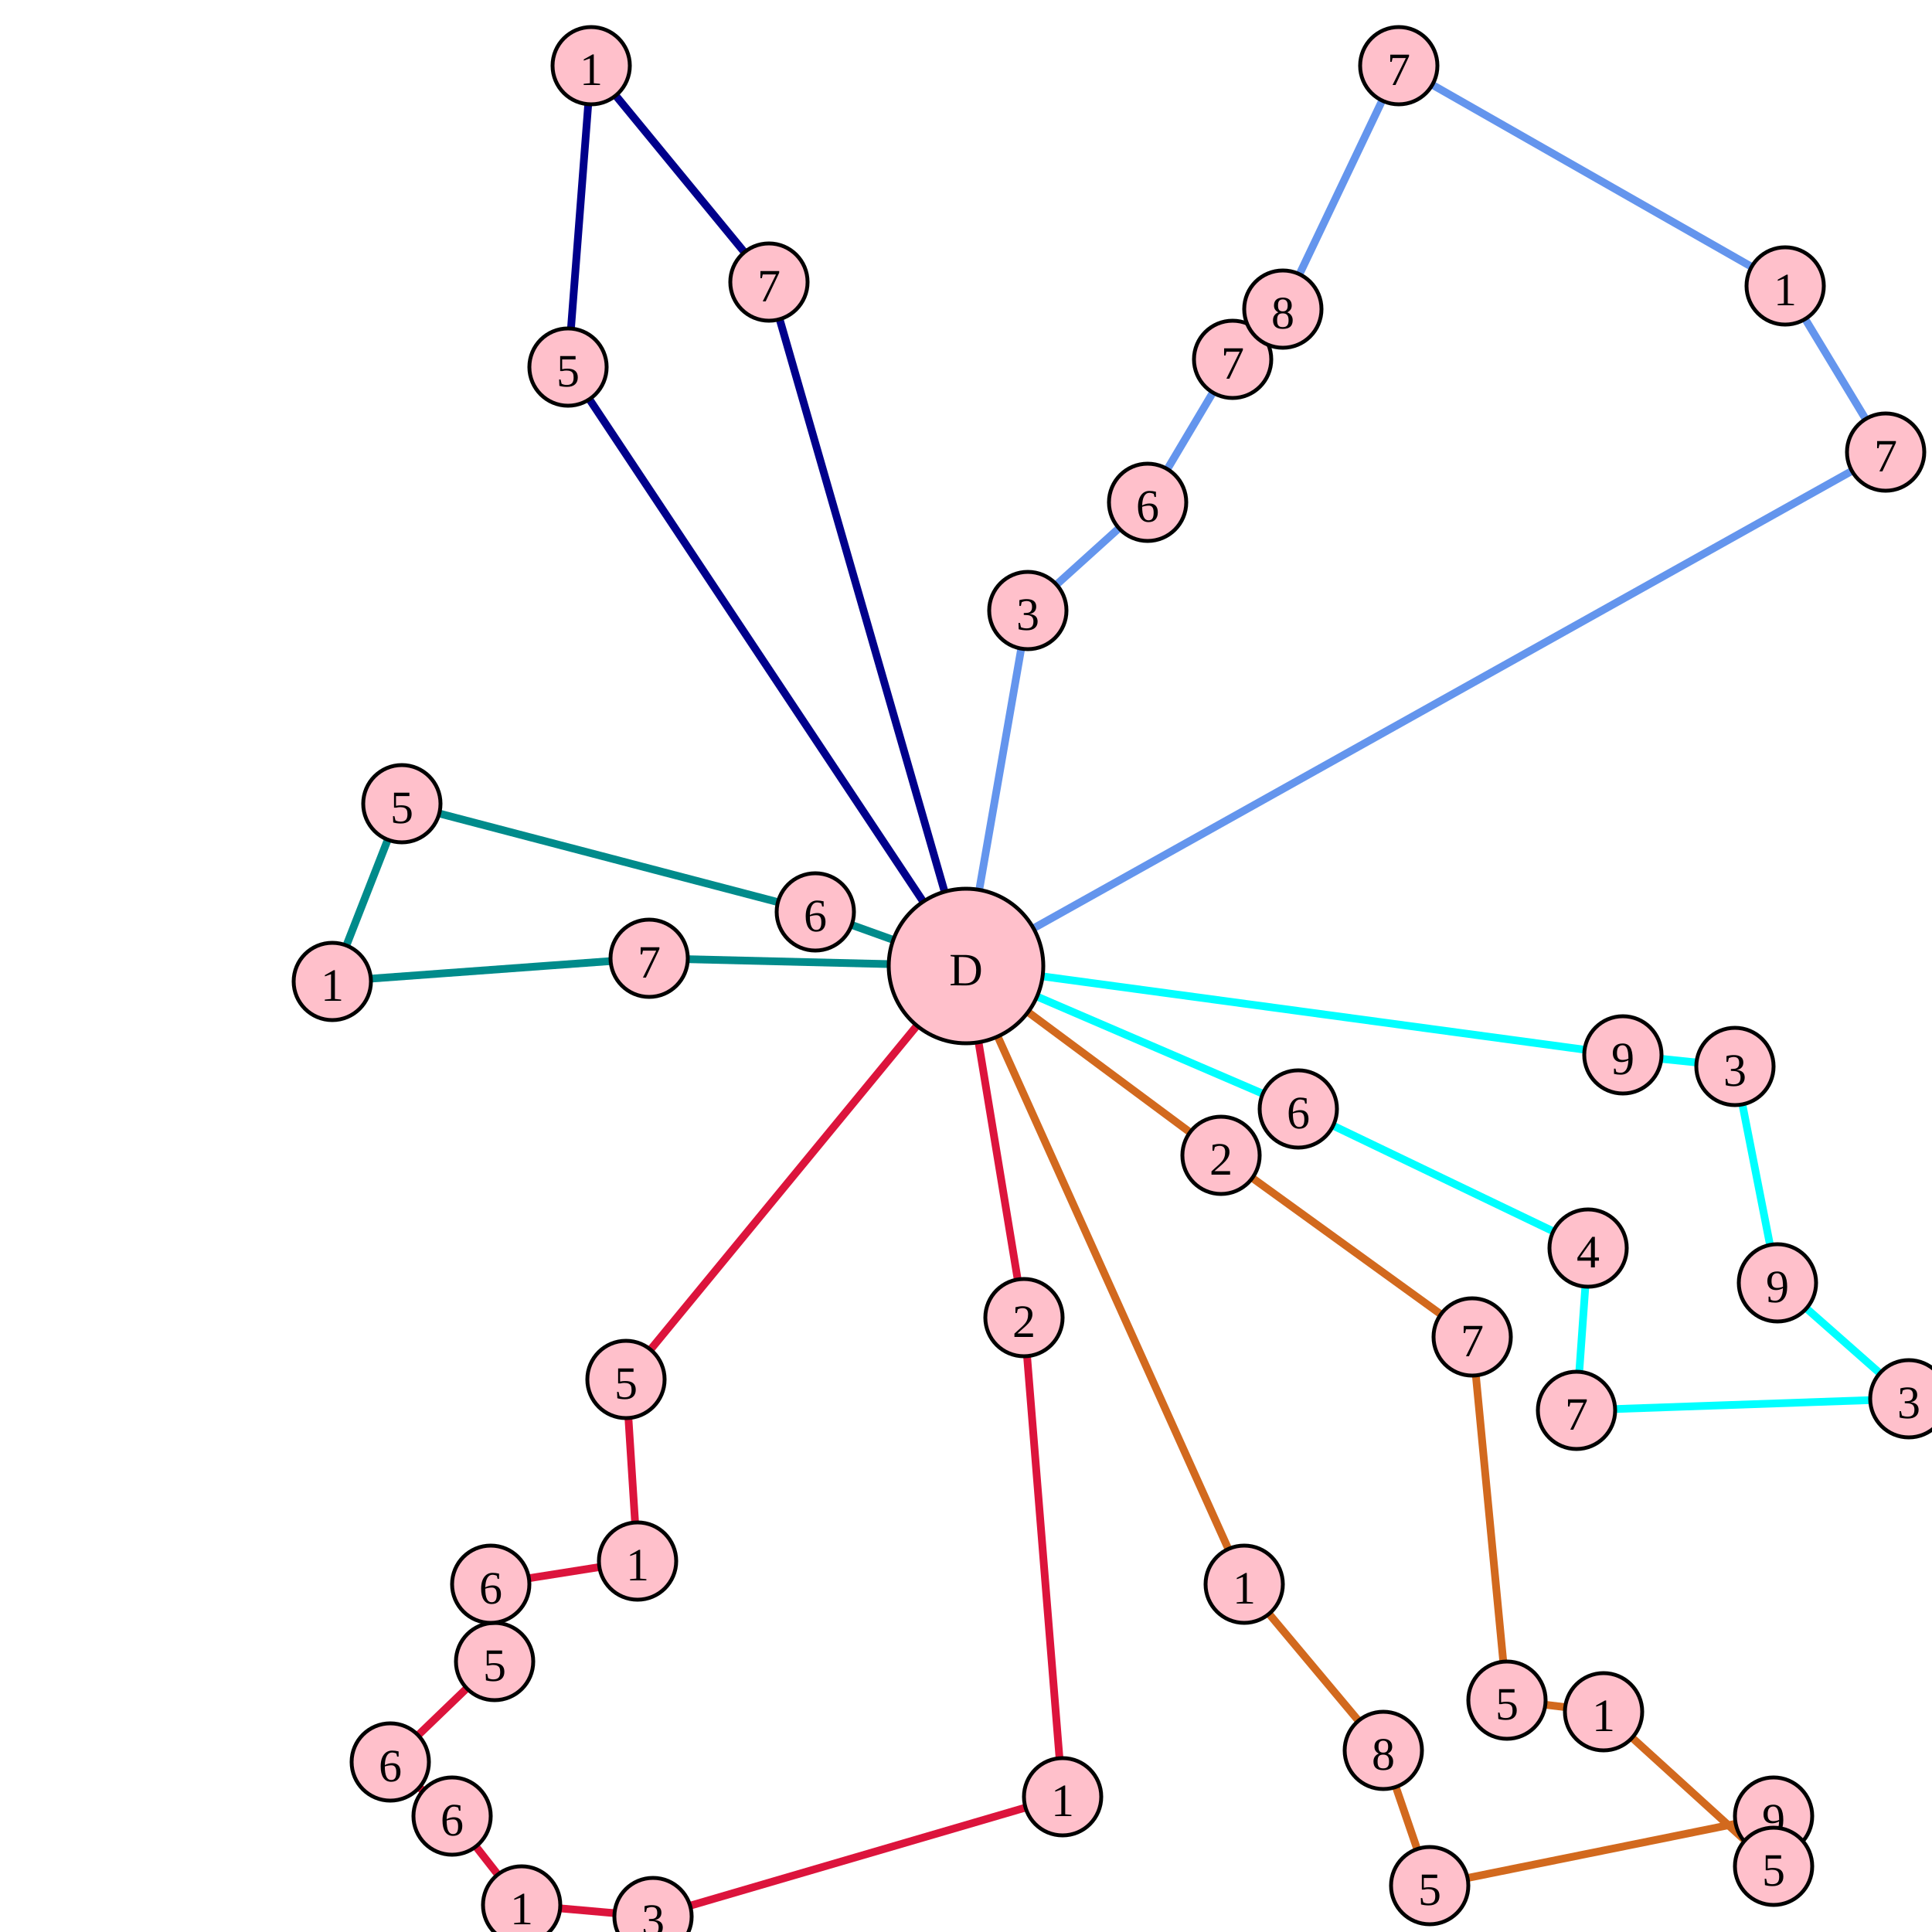
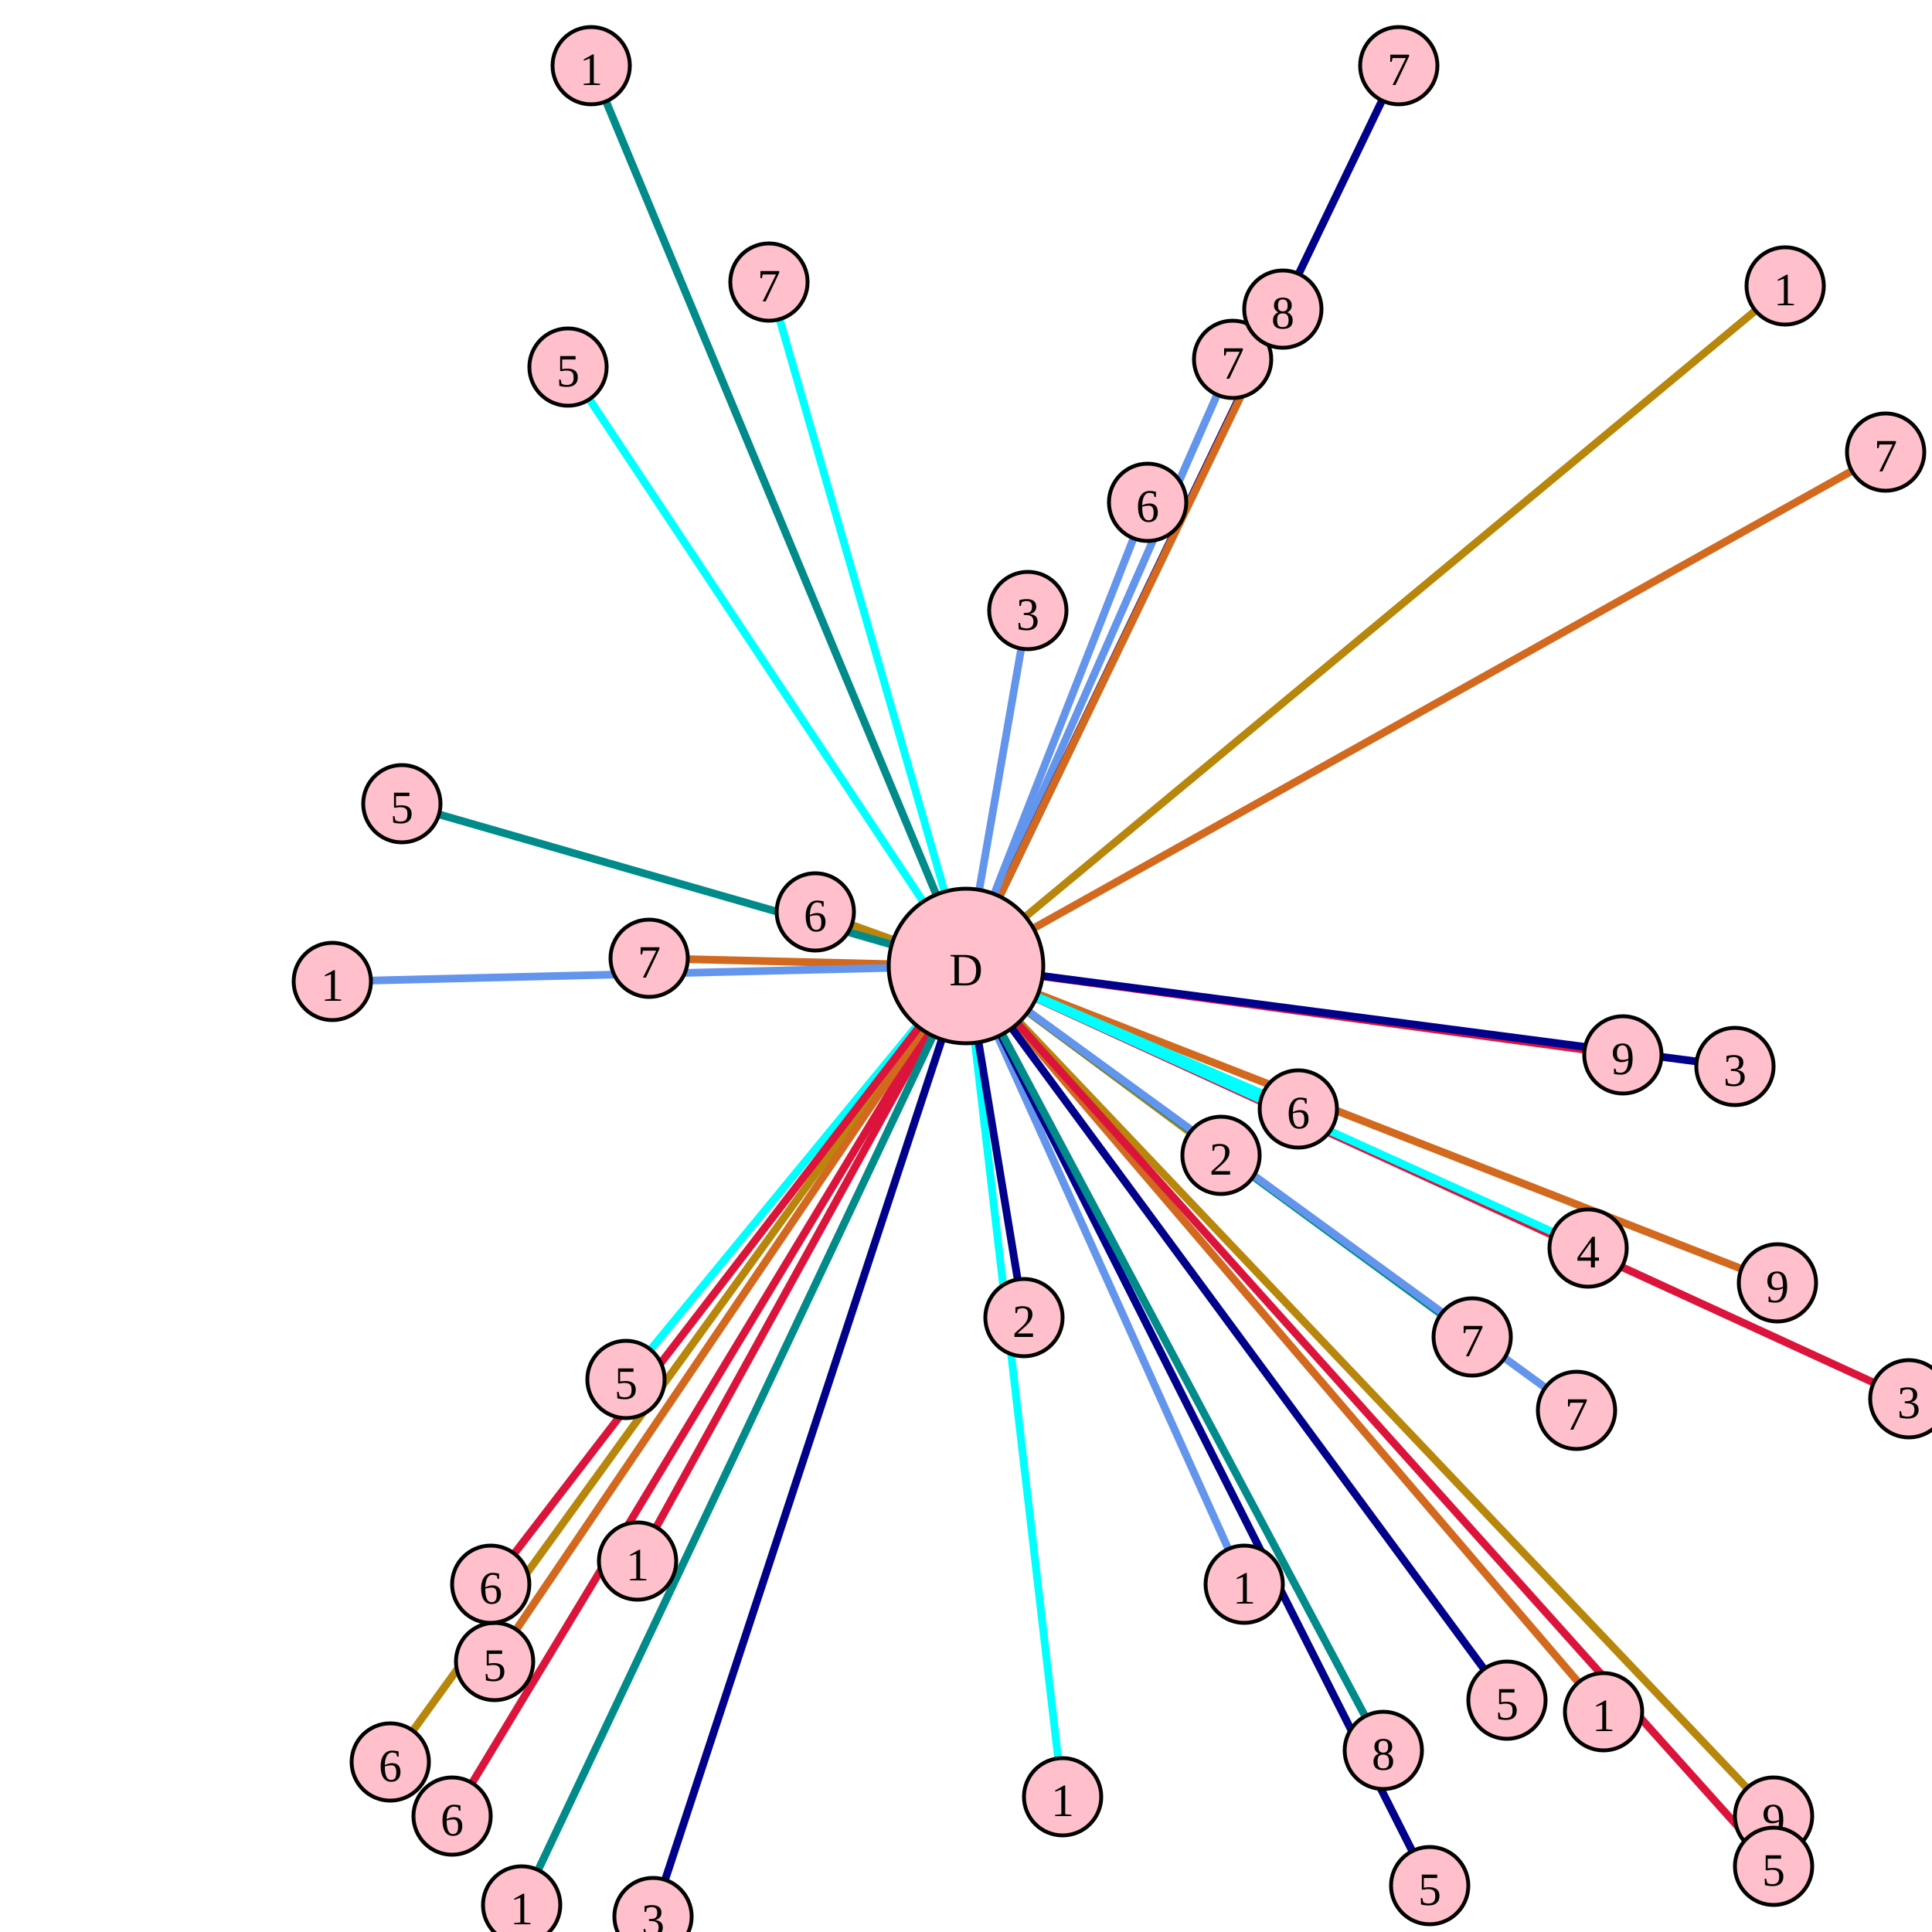
<svg xmlns="http://www.w3.org/2000/svg" width="8cm" height="8cm" viewBox="0 0 500 500" version="1.1">
-   <path d="M250.0 250.0 L322.0 410.0L358.0 453.0L370.0 488.0L459.0 470.0L459.0 483.0L415.0 443.0L390.0 440.0L381.0 346.0L316.0 299.0z" stroke="chocolate" fill="none" stroke-width="2" />
-   <path d="M250.0 250.0 L488.0 117.0L462.0 74.0L362.0 17.0L332.0 80.0L319.0 93.0L297.0 130.0L266.0 158.0z" stroke="cornflowerblue" fill="none" stroke-width="2" />
-   <path d="M250.0 250.0 L265.0 341.0L275.0 465.0L169.0 496.0L135.0 493.0L117.0 470.0L101.0 456.0L128.0 430.0L127.0 410.0L165.0 404.0L162.0 357.0z" stroke="crimson" fill="none" stroke-width="2" />
-   <path d="M250.0 250.0 L420.0 273.0L449.0 276.0L460.0 332.0L494.0 362.0L408.0 365.0L411.0 323.0L336.0 287.0z" stroke="cyan" fill="none" stroke-width="2" />
-   <path d="M250.0 250.0 L147.0 95.0L153.0 17.0L199.0 73.0z" stroke="darkblue" fill="none" stroke-width="2" />
-   <path d="M250.0 250.0 L168.0 248.0L86.0 254.0L104.0 208.0L211.0 236.0z" stroke="darkcyan" fill="none" stroke-width="2" />
+   <path d="M250.0 250.0 L460.0 332.0z" stroke="chocolate" fill="none" stroke-width="2" />
+   <path d="M250.0 250.0 L322.0 410.0z" stroke="cornflowerblue" fill="none" stroke-width="2" />
+   <path d="M250.0 250.0 L165.0 404.0z" stroke="crimson" fill="none" stroke-width="2" />
+   <path d="M250.0 250.0 L275.0 465.0z" stroke="cyan" fill="none" stroke-width="2" />
+   <path d="M250.0 250.0 L169.0 496.0z" stroke="darkblue" fill="none" stroke-width="2" />
+   <path d="M250.0 250.0 L153.0 17.0z" stroke="darkcyan" fill="none" stroke-width="2" />
+   <path d="M250.0 250.0 L211.0 236.0z" stroke="darkgoldenrod" fill="none" stroke-width="2" />
+   <path d="M250.0 250.0 L168.0 248.0z" stroke="chocolate" fill="none" stroke-width="2" />
+   <path d="M250.0 250.0 L86.0 254.0z" stroke="cornflowerblue" fill="none" stroke-width="2" />
+   <path d="M250.0 250.0 L494.0 362.0z" stroke="crimson" fill="none" stroke-width="2" />
+   <path d="M250.0 250.0 L336.0 287.0z" stroke="cyan" fill="none" stroke-width="2" />
+   <path d="M250.0 250.0 L370.0 488.0z" stroke="darkblue" fill="none" stroke-width="2" />
+   <path d="M250.0 250.0 L135.0 493.0z" stroke="darkcyan" fill="none" stroke-width="2" />
+   <path d="M250.0 250.0 L459.0 470.0z" stroke="darkgoldenrod" fill="none" stroke-width="2" />
+   <path d="M250.0 250.0 L488.0 117.0z" stroke="chocolate" fill="none" stroke-width="2" />
+   <path d="M250.0 250.0 L319.0 93.0z" stroke="cornflowerblue" fill="none" stroke-width="2" />
+   <path d="M250.0 250.0 L420.0 273.0z" stroke="crimson" fill="none" stroke-width="2" />
+   <path d="M250.0 250.0 L411.0 323.0z" stroke="cyan" fill="none" stroke-width="2" />
+   <path d="M250.0 250.0 L362.0 17.0z" stroke="darkblue" fill="none" stroke-width="2" />
+   <path d="M250.0 250.0 L358.0 453.0z" stroke="darkcyan" fill="none" stroke-width="2" />
+   <path d="M250.0 250.0 L316.0 299.0z" stroke="darkgoldenrod" fill="none" stroke-width="2" />
+   <path d="M250.0 250.0 L415.0 443.0z" stroke="chocolate" fill="none" stroke-width="2" />
+   <path d="M250.0 250.0 L266.0 158.0z" stroke="cornflowerblue" fill="none" stroke-width="2" />
+   <path d="M250.0 250.0 L459.0 483.0z" stroke="crimson" fill="none" stroke-width="2" />
+   <path d="M250.0 250.0 L162.0 357.0z" stroke="cyan" fill="none" stroke-width="2" />
+   <path d="M250.0 250.0 L265.0 341.0z" stroke="darkblue" fill="none" stroke-width="2" />
+   <path d="M250.0 250.0 L381.0 346.0z" stroke="darkcyan" fill="none" stroke-width="2" />
+   <path d="M250.0 250.0 L462.0 74.0z" stroke="darkgoldenrod" fill="none" stroke-width="2" />
+   <path d="M250.0 250.0 L332.0 80.0z" stroke="chocolate" fill="none" stroke-width="2" />
+   <path d="M250.0 250.0 L408.0 365.0z" stroke="cornflowerblue" fill="none" stroke-width="2" />
+   <path d="M250.0 250.0 L117.0 470.0z" stroke="crimson" fill="none" stroke-width="2" />
+   <path d="M250.0 250.0 L147.0 95.0z" stroke="cyan" fill="none" stroke-width="2" />
+   <path d="M250.0 250.0 L449.0 276.0z" stroke="darkblue" fill="none" stroke-width="2" />
+   <path d="M250.0 250.0 L104.0 208.0z" stroke="darkcyan" fill="none" stroke-width="2" />
+   <path d="M250.0 250.0 L101.0 456.0z" stroke="darkgoldenrod" fill="none" stroke-width="2" />
+   <path d="M250.0 250.0 L128.0 430.0z" stroke="chocolate" fill="none" stroke-width="2" />
+   <path d="M250.0 250.0 L297.0 130.0z" stroke="cornflowerblue" fill="none" stroke-width="2" />
+   <path d="M250.0 250.0 L127.0 410.0z" stroke="crimson" fill="none" stroke-width="2" />
+   <path d="M250.0 250.0 L199.0 73.0z" stroke="cyan" fill="none" stroke-width="2" />
+   <path d="M250.0 250.0 L390.0 440.0z" stroke="darkblue" fill="none" stroke-width="2" />
  <g transform="translate(460,332)">
    <circle cx="0" cy="0" r="10" fill="pink" stroke="black" stroke-width="1" />
    <text text-anchor="middle" y="5">9</text>
  </g>
  <g transform="translate(322,410)">
    <circle cx="0" cy="0" r="10" fill="pink" stroke="black" stroke-width="1" />
    <text text-anchor="middle" y="5">1</text>
  </g>
  <g transform="translate(165,404)">
    <circle cx="0" cy="0" r="10" fill="pink" stroke="black" stroke-width="1" />
    <text text-anchor="middle" y="5">1</text>
  </g>
  <g transform="translate(275,465)">
    <circle cx="0" cy="0" r="10" fill="pink" stroke="black" stroke-width="1" />
    <text text-anchor="middle" y="5">1</text>
  </g>
  <g transform="translate(169,496)">
    <circle cx="0" cy="0" r="10" fill="pink" stroke="black" stroke-width="1" />
    <text text-anchor="middle" y="5">3</text>
  </g>
  <g transform="translate(153,17)">
    <circle cx="0" cy="0" r="10" fill="pink" stroke="black" stroke-width="1" />
    <text text-anchor="middle" y="5">1</text>
  </g>
  <g transform="translate(211,236)">
    <circle cx="0" cy="0" r="10" fill="pink" stroke="black" stroke-width="1" />
    <text text-anchor="middle" y="5">6</text>
  </g>
  <g transform="translate(168,248)">
    <circle cx="0" cy="0" r="10" fill="pink" stroke="black" stroke-width="1" />
    <text text-anchor="middle" y="5">7</text>
  </g>
  <g transform="translate(86,254)">
    <circle cx="0" cy="0" r="10" fill="pink" stroke="black" stroke-width="1" />
    <text text-anchor="middle" y="5">1</text>
  </g>
  <g transform="translate(494,362)">
    <circle cx="0" cy="0" r="10" fill="pink" stroke="black" stroke-width="1" />
    <text text-anchor="middle" y="5">3</text>
  </g>
  <g transform="translate(336,287)">
    <circle cx="0" cy="0" r="10" fill="pink" stroke="black" stroke-width="1" />
    <text text-anchor="middle" y="5">6</text>
  </g>
  <g transform="translate(370,488)">
    <circle cx="0" cy="0" r="10" fill="pink" stroke="black" stroke-width="1" />
    <text text-anchor="middle" y="5">5</text>
  </g>
  <g transform="translate(135,493)">
    <circle cx="0" cy="0" r="10" fill="pink" stroke="black" stroke-width="1" />
    <text text-anchor="middle" y="5">1</text>
  </g>
  <g transform="translate(459,470)">
    <circle cx="0" cy="0" r="10" fill="pink" stroke="black" stroke-width="1" />
    <text text-anchor="middle" y="5">9</text>
  </g>
  <g transform="translate(488,117)">
    <circle cx="0" cy="0" r="10" fill="pink" stroke="black" stroke-width="1" />
    <text text-anchor="middle" y="5">7</text>
  </g>
  <g transform="translate(319,93)">
    <circle cx="0" cy="0" r="10" fill="pink" stroke="black" stroke-width="1" />
    <text text-anchor="middle" y="5">7</text>
  </g>
  <g transform="translate(420,273)">
    <circle cx="0" cy="0" r="10" fill="pink" stroke="black" stroke-width="1" />
    <text text-anchor="middle" y="5">9</text>
  </g>
  <g transform="translate(411,323)">
    <circle cx="0" cy="0" r="10" fill="pink" stroke="black" stroke-width="1" />
    <text text-anchor="middle" y="5">4</text>
  </g>
  <g transform="translate(362,17)">
    <circle cx="0" cy="0" r="10" fill="pink" stroke="black" stroke-width="1" />
    <text text-anchor="middle" y="5">7</text>
  </g>
  <g transform="translate(358,453)">
    <circle cx="0" cy="0" r="10" fill="pink" stroke="black" stroke-width="1" />
    <text text-anchor="middle" y="5">8</text>
  </g>
  <g transform="translate(316,299)">
    <circle cx="0" cy="0" r="10" fill="pink" stroke="black" stroke-width="1" />
    <text text-anchor="middle" y="5">2</text>
  </g>
  <g transform="translate(415,443)">
    <circle cx="0" cy="0" r="10" fill="pink" stroke="black" stroke-width="1" />
    <text text-anchor="middle" y="5">1</text>
  </g>
  <g transform="translate(266,158)">
    <circle cx="0" cy="0" r="10" fill="pink" stroke="black" stroke-width="1" />
    <text text-anchor="middle" y="5">3</text>
  </g>
  <g transform="translate(459,483)">
    <circle cx="0" cy="0" r="10" fill="pink" stroke="black" stroke-width="1" />
    <text text-anchor="middle" y="5">5</text>
  </g>
  <g transform="translate(162,357)">
    <circle cx="0" cy="0" r="10" fill="pink" stroke="black" stroke-width="1" />
    <text text-anchor="middle" y="5">5</text>
  </g>
  <g transform="translate(265,341)">
    <circle cx="0" cy="0" r="10" fill="pink" stroke="black" stroke-width="1" />
    <text text-anchor="middle" y="5">2</text>
  </g>
  <g transform="translate(381,346)">
    <circle cx="0" cy="0" r="10" fill="pink" stroke="black" stroke-width="1" />
    <text text-anchor="middle" y="5">7</text>
  </g>
  <g transform="translate(462,74)">
    <circle cx="0" cy="0" r="10" fill="pink" stroke="black" stroke-width="1" />
    <text text-anchor="middle" y="5">1</text>
  </g>
  <g transform="translate(332,80)">
    <circle cx="0" cy="0" r="10" fill="pink" stroke="black" stroke-width="1" />
    <text text-anchor="middle" y="5">8</text>
  </g>
  <g transform="translate(408,365)">
    <circle cx="0" cy="0" r="10" fill="pink" stroke="black" stroke-width="1" />
    <text text-anchor="middle" y="5">7</text>
  </g>
  <g transform="translate(117,470)">
    <circle cx="0" cy="0" r="10" fill="pink" stroke="black" stroke-width="1" />
    <text text-anchor="middle" y="5">6</text>
  </g>
  <g transform="translate(147,95)">
    <circle cx="0" cy="0" r="10" fill="pink" stroke="black" stroke-width="1" />
    <text text-anchor="middle" y="5">5</text>
  </g>
  <g transform="translate(449,276)">
    <circle cx="0" cy="0" r="10" fill="pink" stroke="black" stroke-width="1" />
    <text text-anchor="middle" y="5">3</text>
  </g>
  <g transform="translate(104,208)">
    <circle cx="0" cy="0" r="10" fill="pink" stroke="black" stroke-width="1" />
    <text text-anchor="middle" y="5">5</text>
  </g>
  <g transform="translate(101,456)">
    <circle cx="0" cy="0" r="10" fill="pink" stroke="black" stroke-width="1" />
    <text text-anchor="middle" y="5">6</text>
  </g>
  <g transform="translate(128,430)">
    <circle cx="0" cy="0" r="10" fill="pink" stroke="black" stroke-width="1" />
    <text text-anchor="middle" y="5">5</text>
  </g>
  <g transform="translate(297,130)">
    <circle cx="0" cy="0" r="10" fill="pink" stroke="black" stroke-width="1" />
    <text text-anchor="middle" y="5">6</text>
  </g>
  <g transform="translate(127,410)">
    <circle cx="0" cy="0" r="10" fill="pink" stroke="black" stroke-width="1" />
    <text text-anchor="middle" y="5">6</text>
  </g>
  <g transform="translate(199,73)">
    <circle cx="0" cy="0" r="10" fill="pink" stroke="black" stroke-width="1" />
    <text text-anchor="middle" y="5">7</text>
  </g>
  <g transform="translate(390,440)">
    <circle cx="0" cy="0" r="10" fill="pink" stroke="black" stroke-width="1" />
    <text text-anchor="middle" y="5">5</text>
  </g>
  <g transform="translate(250,250)">
    <circle cx="0" cy="0" r="20" fill="pink" stroke="black" stroke-width="1" />
    <text text-anchor="middle" y="5">D</text>
  </g>
</svg>
